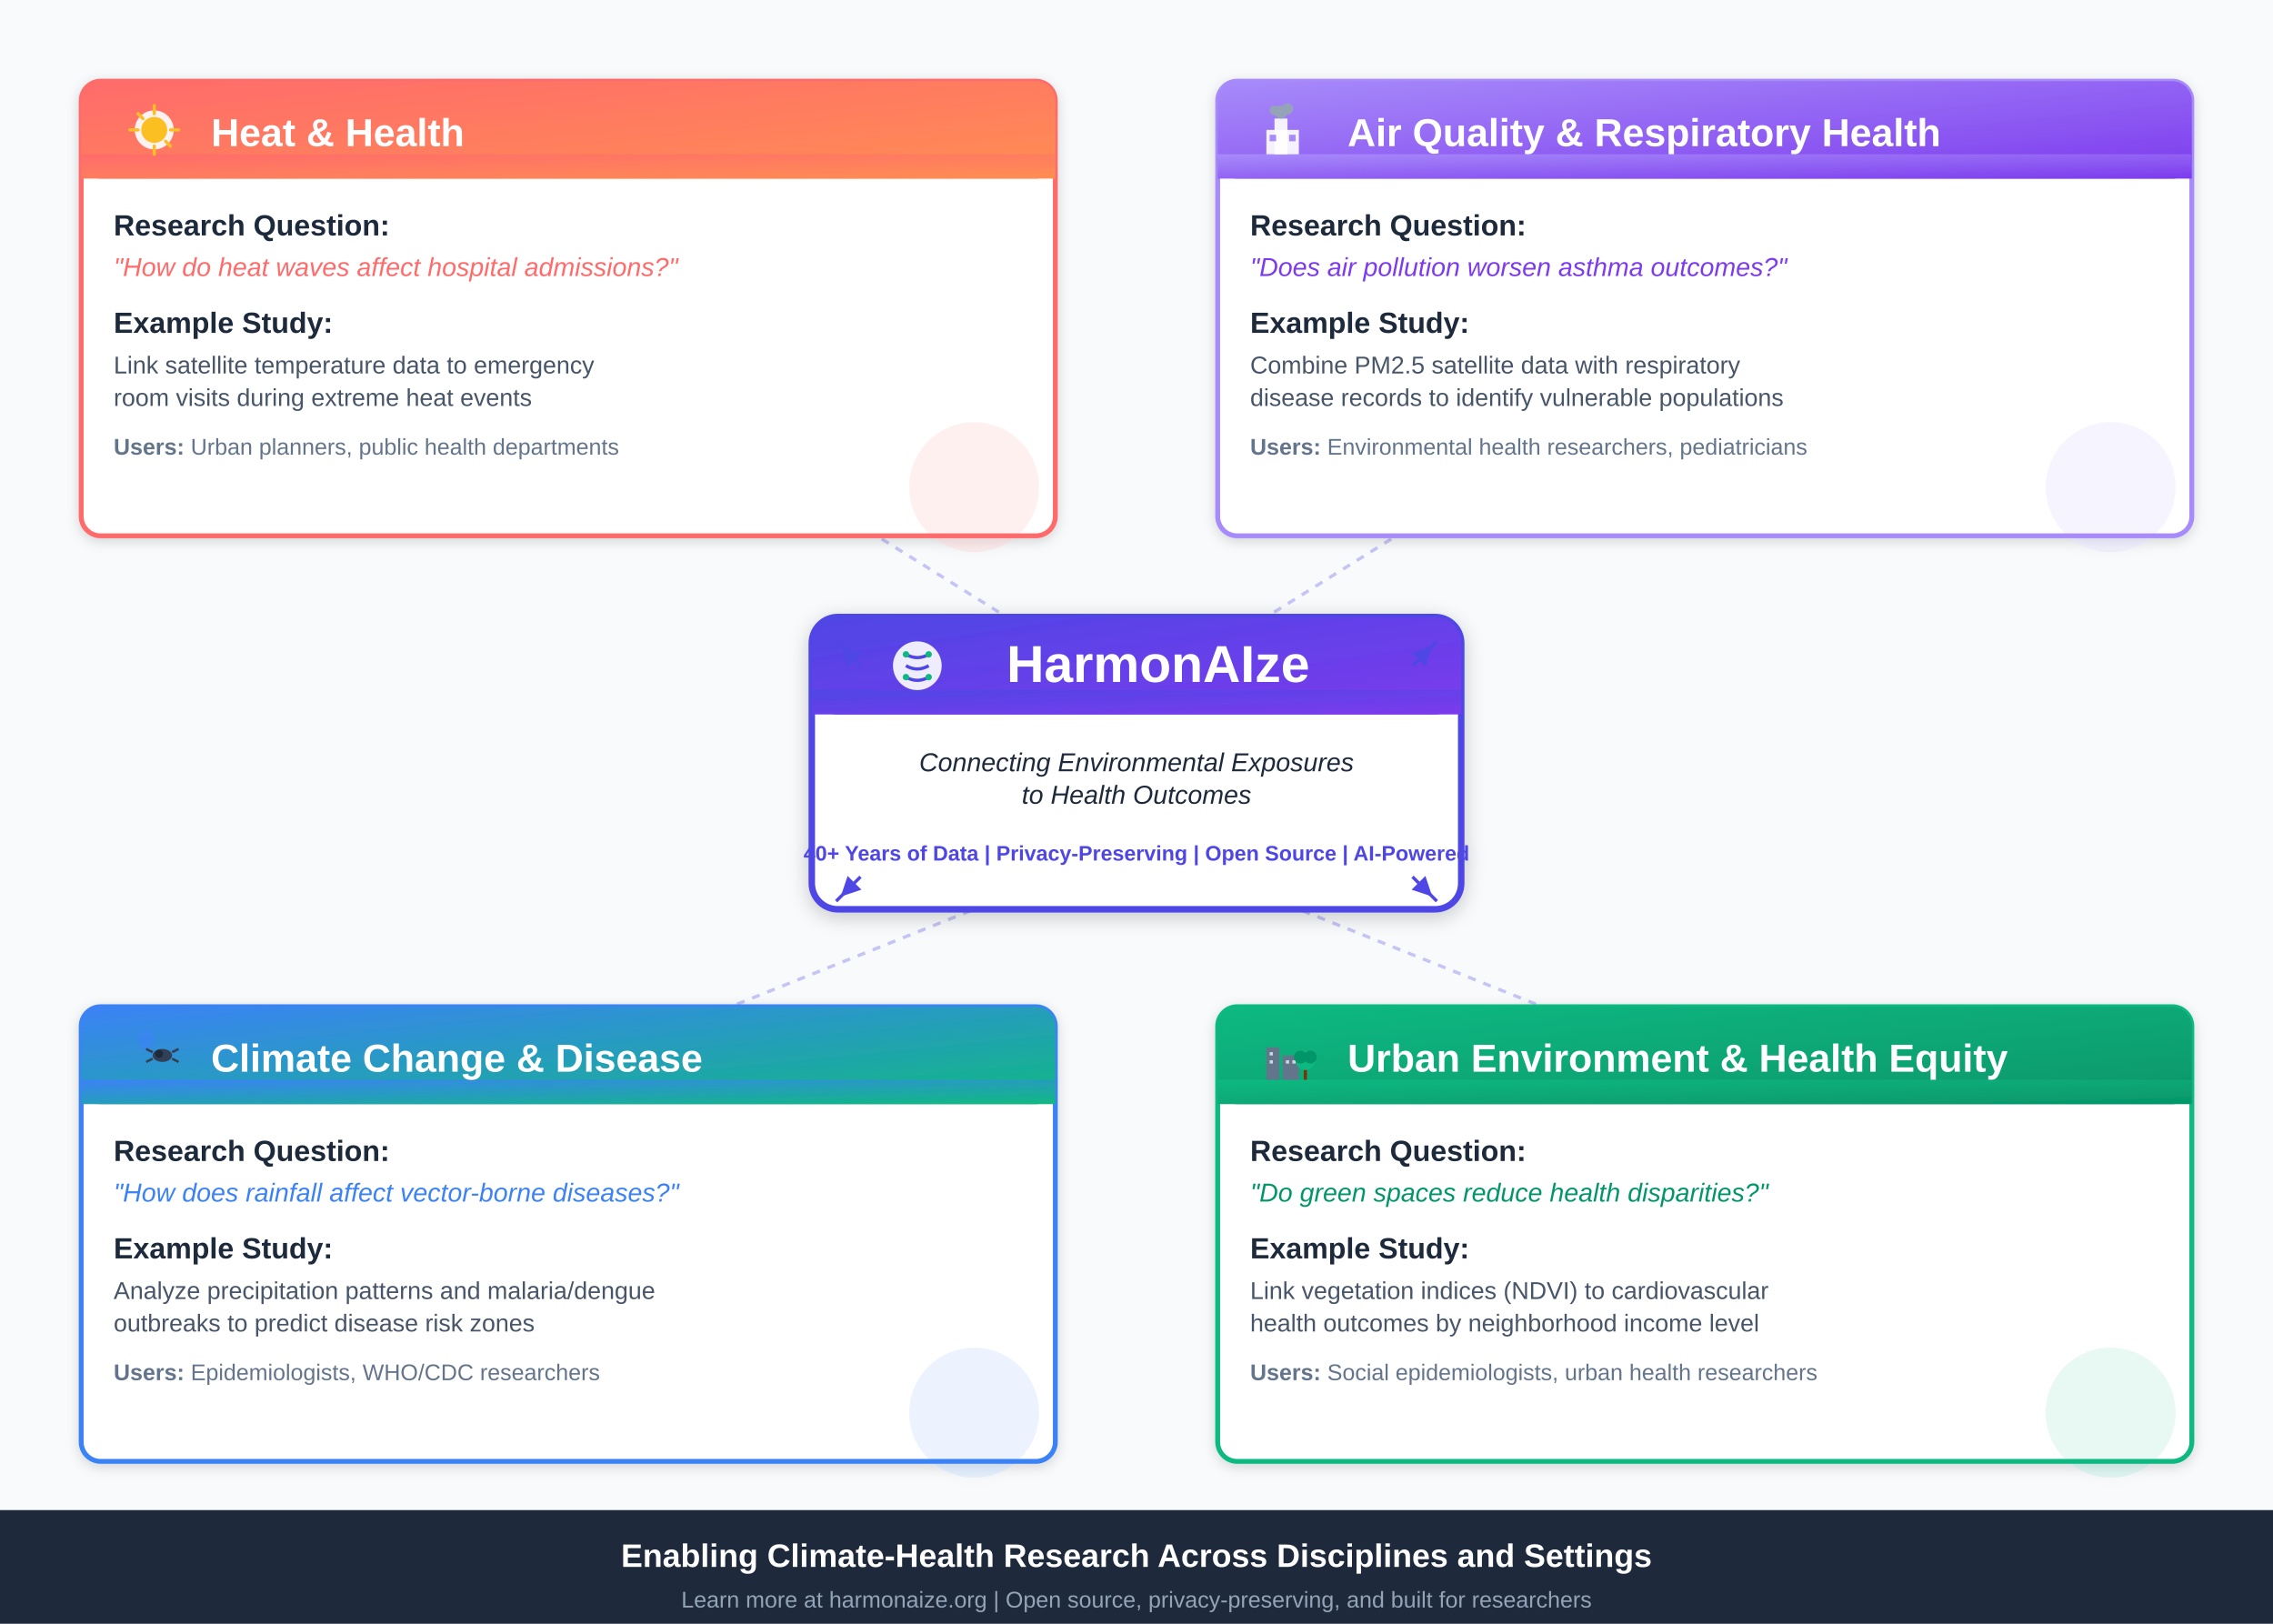
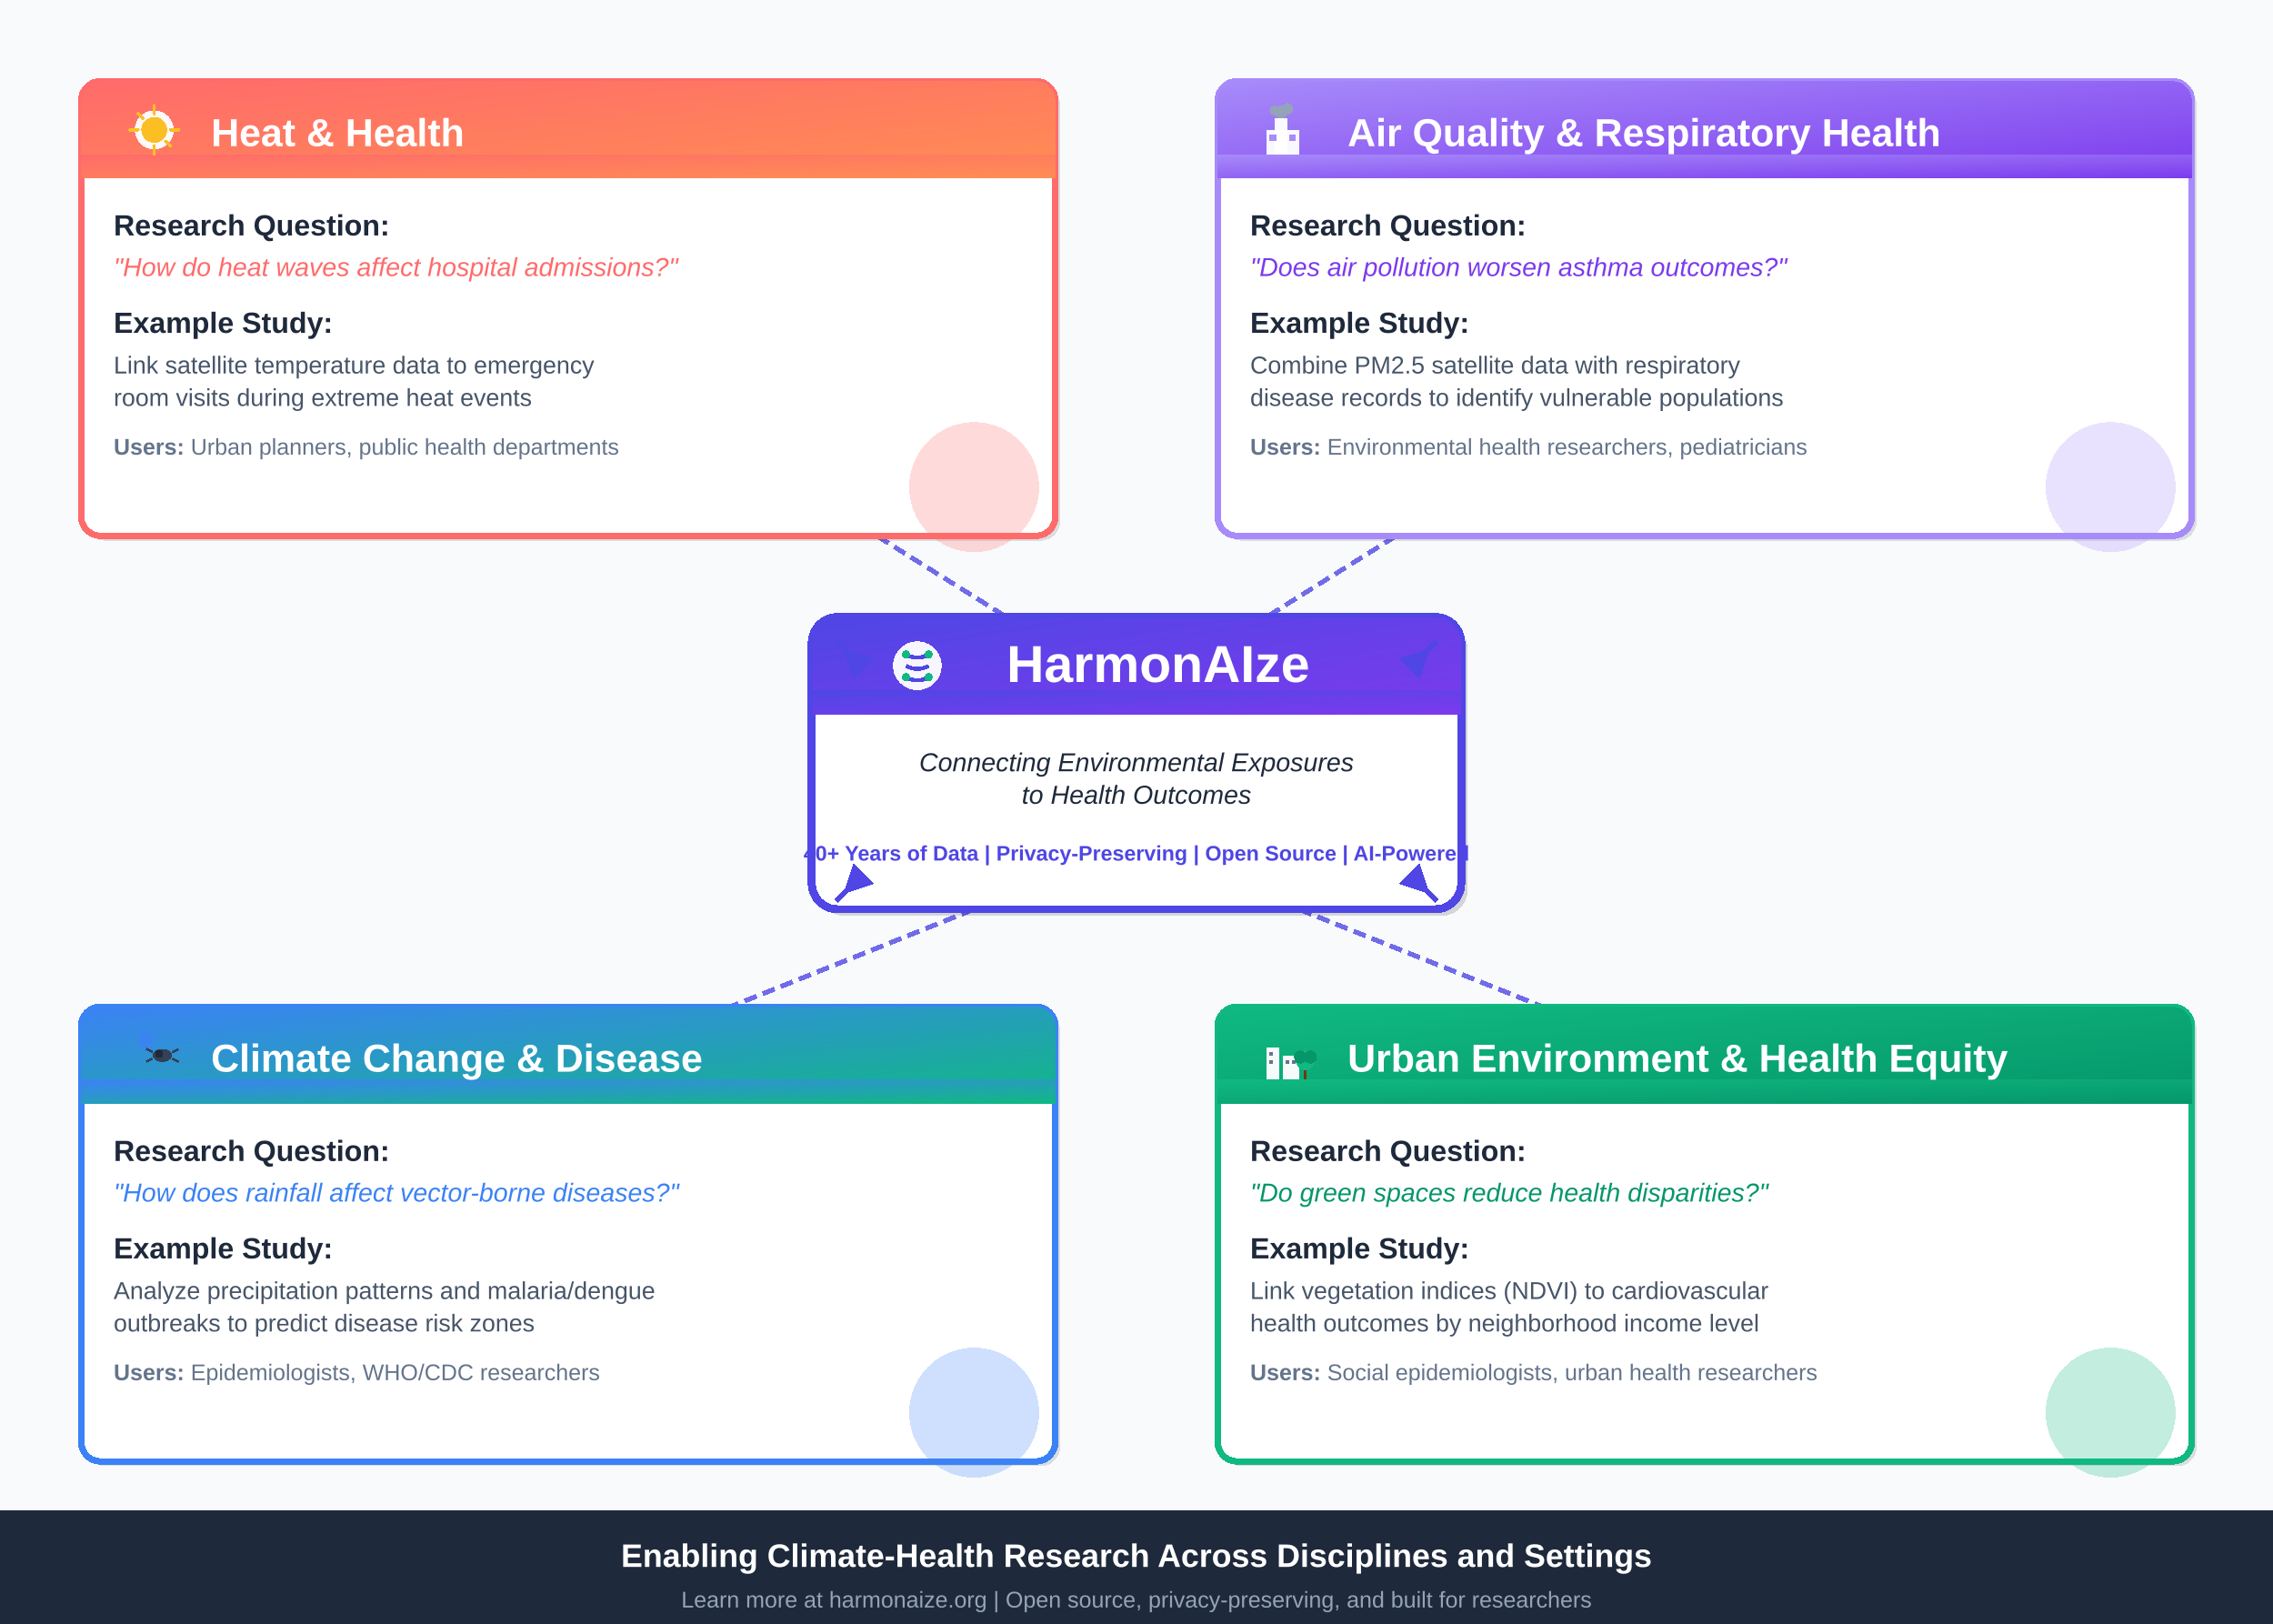
- <svg xmlns="http://www.w3.org/2000/svg" viewBox="0 0 1400 1000" role="img" aria-labelledby="title desc">
+ <svg xmlns="http://www.w3.org/2000/svg" viewBox="0 0 1400 1000" width="1400" height="1000" shape-rendering="crispEdges" role="img" aria-labelledby="title desc">
  <defs>
    <linearGradient id="heatGrad" x1="0%" y1="0%" x2="100%" y2="100%">
      <stop offset="0%" style="stop-color:#FF6B6B;stop-opacity:1" />
      <stop offset="100%" style="stop-color:#FF8E53;stop-opacity:1" />
    </linearGradient>
    <linearGradient id="airGrad" x1="0%" y1="0%" x2="100%" y2="100%">
      <stop offset="0%" style="stop-color:#A78BFA;stop-opacity:1" />
      <stop offset="100%" style="stop-color:#7C3AED;stop-opacity:1" />
    </linearGradient>
    <linearGradient id="climateGrad" x1="0%" y1="0%" x2="100%" y2="100%">
      <stop offset="0%" style="stop-color:#3B82F6;stop-opacity:1" />
      <stop offset="100%" style="stop-color:#10B981;stop-opacity:1" />
    </linearGradient>
    <linearGradient id="urbanGrad" x1="0%" y1="0%" x2="100%" y2="100%">
      <stop offset="0%" style="stop-color:#10B981;stop-opacity:1" />
      <stop offset="100%" style="stop-color:#059669;stop-opacity:1" />
    </linearGradient>
    <linearGradient id="centerGrad" x1="0%" y1="0%" x2="100%" y2="100%">
      <stop offset="0%" style="stop-color:#4F46E5;stop-opacity:1" />
      <stop offset="100%" style="stop-color:#7C3AED;stop-opacity:1" />
    </linearGradient>
-     <filter id="cardShadow" x="-20%" y="-20%" width="140%" height="140%">
-       <feGaussianBlur in="SourceAlpha" stdDeviation="4" />
-       <feOffset dx="0" dy="2" result="offsetblur" />
-       <feComponentTransfer>
-         <feFuncA type="linear" slope="0.15" />
-       </feComponentTransfer>
-       <feMerge>
-         <feMergeNode />
-         <feMergeNode in="SourceGraphic" />
-       </feMerge>
-     </filter>
-     <filter id="centerShadow" x="-20%" y="-20%" width="140%" height="140%">
-       <feGaussianBlur in="SourceAlpha" stdDeviation="6" />
-       <feOffset dx="0" dy="3" result="offsetblur" />
-       <feComponentTransfer>
-         <feFuncA type="linear" slope="0.2" />
-       </feComponentTransfer>
-       <feMerge>
-         <feMergeNode />
-         <feMergeNode in="SourceGraphic" />
-       </feMerge>
-     </filter>
+     <marker id="arrowhead" markerWidth="10" markerHeight="10" refX="8" refY="3" orient="auto">
+       <polygon points="0 0, 6 3, 0 6" fill="#4F46E5" />
+     </marker>
  </defs>
  <rect width="1400" height="1000" fill="#F8FAFC" />
-   <g id="connection-lines" opacity="0.3">
-     <line x1="700" y1="430" x2="300" y2="180" stroke="#4F46E5" stroke-width="2" stroke-dasharray="5,5" />
-     <line x1="700" y1="430" x2="1100" y2="180" stroke="#4F46E5" stroke-width="2" stroke-dasharray="5,5" />
-     <line x1="700" y1="520" x2="300" y2="680" stroke="#4F46E5" stroke-width="2" stroke-dasharray="5,5" />
-     <line x1="700" y1="520" x2="1100" y2="680" stroke="#4F46E5" stroke-width="2" stroke-dasharray="5,5" />
-   </g>
-   <g id="heat-health-quadrant" filter="url(#cardShadow)">
-     <rect x="50" y="50" width="600" height="280" rx="12" fill="white" stroke="#FF6B6B" stroke-width="3" />
+   <g id="connection-lines" opacity="0.8">
+     <line x1="700" y1="430" x2="300" y2="180" stroke="#4F46E5" stroke-width="3" stroke-dasharray="8,4" />
+     <line x1="700" y1="430" x2="1100" y2="180" stroke="#4F46E5" stroke-width="3" stroke-dasharray="8,4" />
+     <line x1="700" y1="520" x2="300" y2="680" stroke="#4F46E5" stroke-width="3" stroke-dasharray="8,4" />
+     <line x1="700" y1="520" x2="1100" y2="680" stroke="#4F46E5" stroke-width="3" stroke-dasharray="8,4" />
+   </g>
+   <g id="heat-health-quadrant">
+     <rect x="53" y="53" width="600" height="280" rx="12" fill="#000000" opacity="0.12" />
+     <rect x="50" y="50" width="600" height="280" rx="12" fill="white" stroke="#FF6B6B" stroke-width="4" shape-rendering="crispEdges" />
    <rect x="50" y="50" width="600" height="60" rx="12" fill="url(#heatGrad)" />
    <rect x="50" y="95" width="600" height="15" fill="url(#heatGrad)" />
    <g id="heat-icon" transform="translate(80, 65)">
-       <circle cx="15" cy="15" r="12" fill="#FFF" opacity="0.9" />
+       <circle cx="15" cy="15" r="12" fill="#FFF" opacity="0.95" />
      <circle cx="15" cy="15" r="8" fill="#FBBF24" />
      <line x1="15" y1="0" x2="15" y2="5" stroke="#FBBF24" stroke-width="2" stroke-linecap="round" />
      <line x1="15" y1="25" x2="15" y2="30" stroke="#FBBF24" stroke-width="2" stroke-linecap="round" />
      <line x1="0" y1="15" x2="5" y2="15" stroke="#FBBF24" stroke-width="2" stroke-linecap="round" />
      <line x1="25" y1="15" x2="30" y2="15" stroke="#FBBF24" stroke-width="2" stroke-linecap="round" />
      <line x1="5" y1="5" x2="8" y2="8" stroke="#FBBF24" stroke-width="2" stroke-linecap="round" />
      <line x1="22" y1="22" x2="25" y2="25" stroke="#FBBF24" stroke-width="2" stroke-linecap="round" />
    </g>
-     <text x="130" y="90" font-family="Arial, sans-serif" font-size="24" font-weight="bold" fill="white">
+     <text x="130" y="90" font-family="Arial, Helvetica, sans-serif" font-size="24" font-weight="bold" fill="white" text-rendering="geometricPrecision">
      Heat &amp; Health
    </text>
-     <text x="70" y="145" font-family="Arial, sans-serif" font-size="18" font-weight="bold" fill="#1E293B">
-       Research Question:
-     </text>
-     <text x="70" y="170" font-family="Arial, sans-serif" font-size="16" fill="#FF6B6B" font-style="italic">
+     <text x="70" y="145" font-family="Arial, Helvetica, sans-serif" font-size="18" font-weight="bold" fill="#1E293B" text-rendering="geometricPrecision">
+       Research Question:
+     </text>
+     <text x="70" y="170" font-family="Arial, Helvetica, sans-serif" font-size="16" fill="#FF6B6B" font-style="italic" text-rendering="geometricPrecision">
      "How do heat waves affect hospital admissions?"
    </text>
-     <text x="70" y="205" font-family="Arial, sans-serif" font-size="18" font-weight="bold" fill="#1E293B">
-       Example Study:
-     </text>
-     <text x="70" y="230" font-family="Arial, sans-serif" font-size="15" fill="#475569">
+     <text x="70" y="205" font-family="Arial, Helvetica, sans-serif" font-size="18" font-weight="bold" fill="#1E293B" text-rendering="geometricPrecision">
+       Example Study:
+     </text>
+     <text x="70" y="230" font-family="Arial, Helvetica, sans-serif" font-size="15" fill="#475569" text-rendering="geometricPrecision">
      <tspan x="70" dy="0">Link satellite temperature data to emergency</tspan>
      <tspan x="70" dy="20">room visits during extreme heat events</tspan>
    </text>
-     <text x="70" y="280" font-family="Arial, sans-serif" font-size="14" fill="#64748B">
+     <text x="70" y="280" font-family="Arial, Helvetica, sans-serif" font-size="14" fill="#64748B" text-rendering="geometricPrecision">
      <tspan font-weight="bold">Users:</tspan> Urban planners, public health departments
    </text>
-     <circle cx="600" cy="300" r="40" fill="#FF6B6B" opacity="0.1" />
-   </g>
-   <g id="air-quality-quadrant" filter="url(#cardShadow)">
-     <rect x="750" y="50" width="600" height="280" rx="12" fill="white" stroke="#A78BFA" stroke-width="3" />
+     <circle cx="600" cy="300" r="40" fill="#FF6B6B" opacity="0.25" />
+   </g>
+   <g id="air-quality-quadrant">
+     <rect x="753" y="53" width="600" height="280" rx="12" fill="#000000" opacity="0.12" />
+     <rect x="750" y="50" width="600" height="280" rx="12" fill="white" stroke="#A78BFA" stroke-width="4" shape-rendering="crispEdges" />
    <rect x="750" y="50" width="600" height="60" rx="12" fill="url(#airGrad)" />
    <rect x="750" y="95" width="600" height="15" fill="url(#airGrad)" />
    <g id="air-icon" transform="translate(780, 65)">
-       <rect x="0" y="15" width="20" height="15" fill="#FFF" opacity="0.9" />
-       <rect x="5" y="8" width="8" height="22" fill="#FFF" opacity="0.9" />
+       <rect x="0" y="15" width="20" height="15" fill="#FFF" opacity="0.95" />
+       <rect x="5" y="8" width="8" height="22" fill="#FFF" opacity="0.95" />
      <circle cx="9" cy="4" r="4" fill="#94A3B8" />
      <circle cx="13" cy="2" r="3.5" fill="#94A3B8" />
      <circle cx="5" cy="3" r="3" fill="#94A3B8" />
      <rect x="2" y="18" width="4" height="4" fill="#A78BFA" />
      <rect x="14" y="18" width="4" height="4" fill="#A78BFA" />
    </g>
-     <text x="830" y="90" font-family="Arial, sans-serif" font-size="24" font-weight="bold" fill="white">
+     <text x="830" y="90" font-family="Arial, Helvetica, sans-serif" font-size="24" font-weight="bold" fill="white" text-rendering="geometricPrecision">
      Air Quality &amp; Respiratory Health
    </text>
-     <text x="770" y="145" font-family="Arial, sans-serif" font-size="18" font-weight="bold" fill="#1E293B">
-       Research Question:
-     </text>
-     <text x="770" y="170" font-family="Arial, sans-serif" font-size="16" fill="#7C3AED" font-style="italic">
+     <text x="770" y="145" font-family="Arial, Helvetica, sans-serif" font-size="18" font-weight="bold" fill="#1E293B" text-rendering="geometricPrecision">
+       Research Question:
+     </text>
+     <text x="770" y="170" font-family="Arial, Helvetica, sans-serif" font-size="16" fill="#7C3AED" font-style="italic" text-rendering="geometricPrecision">
      "Does air pollution worsen asthma outcomes?"
    </text>
-     <text x="770" y="205" font-family="Arial, sans-serif" font-size="18" font-weight="bold" fill="#1E293B">
-       Example Study:
-     </text>
-     <text x="770" y="230" font-family="Arial, sans-serif" font-size="15" fill="#475569">
+     <text x="770" y="205" font-family="Arial, Helvetica, sans-serif" font-size="18" font-weight="bold" fill="#1E293B" text-rendering="geometricPrecision">
+       Example Study:
+     </text>
+     <text x="770" y="230" font-family="Arial, Helvetica, sans-serif" font-size="15" fill="#475569" text-rendering="geometricPrecision">
      <tspan x="770" dy="0">Combine PM2.5 satellite data with respiratory</tspan>
      <tspan x="770" dy="20">disease records to identify vulnerable populations</tspan>
    </text>
-     <text x="770" y="280" font-family="Arial, sans-serif" font-size="14" fill="#64748B">
+     <text x="770" y="280" font-family="Arial, Helvetica, sans-serif" font-size="14" fill="#64748B" text-rendering="geometricPrecision">
      <tspan font-weight="bold">Users:</tspan> Environmental health researchers, pediatricians
    </text>
-     <circle cx="1300" cy="300" r="40" fill="#A78BFA" opacity="0.1" />
-   </g>
-   <g id="center-hub" filter="url(#centerShadow)">
-     <rect x="500" y="380" width="400" height="180" rx="16" fill="white" stroke="#4F46E5" stroke-width="4" />
+     <circle cx="1300" cy="300" r="40" fill="#A78BFA" opacity="0.25" />
+   </g>
+   <g id="center-hub">
+     <rect x="504" y="384" width="400" height="180" rx="16" fill="#000000" opacity="0.15" />
+     <rect x="500" y="380" width="400" height="180" rx="16" fill="white" stroke="#4F46E5" stroke-width="5" shape-rendering="crispEdges" />
    <rect x="500" y="380" width="400" height="60" rx="16" fill="url(#centerGrad)" />
    <rect x="500" y="425" width="400" height="15" fill="url(#centerGrad)" />
    <g id="harmonaize-icon" transform="translate(550, 395)">
-       <circle cx="15" cy="15" r="15" fill="white" opacity="0.9" />
-       <path d="M 8 8 Q 15 12 22 8" stroke="#4F46E5" stroke-width="2" fill="none" />
-       <path d="M 8 15 Q 15 19 22 15" stroke="#4F46E5" stroke-width="2" fill="none" />
-       <path d="M 8 22 Q 15 26 22 22" stroke="#4F46E5" stroke-width="2" fill="none" />
-       <circle cx="8" cy="8" r="2" fill="#10B981" />
-       <circle cx="22" cy="8" r="2" fill="#10B981" />
-       <circle cx="8" cy="22" r="2" fill="#10B981" />
-       <circle cx="22" cy="22" r="2" fill="#10B981" />
-     </g>
-     <text x="620" y="420" font-family="Arial, sans-serif" font-size="32" font-weight="bold" fill="white">
+       <circle cx="15" cy="15" r="15" fill="white" opacity="0.95" />
+       <path d="M 8 8 Q 15 12 22 8" stroke="#4F46E5" stroke-width="2.5" fill="none" />
+       <path d="M 8 15 Q 15 19 22 15" stroke="#4F46E5" stroke-width="2.5" fill="none" />
+       <path d="M 8 22 Q 15 26 22 22" stroke="#4F46E5" stroke-width="2.5" fill="none" />
+       <circle cx="8" cy="8" r="2.5" fill="#10B981" />
+       <circle cx="22" cy="8" r="2.5" fill="#10B981" />
+       <circle cx="8" cy="22" r="2.5" fill="#10B981" />
+       <circle cx="22" cy="22" r="2.5" fill="#10B981" />
+     </g>
+     <text x="620" y="420" font-family="Arial, Helvetica, sans-serif" font-size="32" font-weight="bold" fill="white" text-rendering="geometricPrecision">
      HarmonAIze
    </text>
-     <text x="700" y="475" font-family="Arial, sans-serif" font-size="16" fill="#1E293B" text-anchor="middle" font-style="italic">
+     <text x="700" y="475" font-family="Arial, Helvetica, sans-serif" font-size="16" fill="#1E293B" text-anchor="middle" font-style="italic" text-rendering="geometricPrecision">
      Connecting Environmental Exposures
    </text>
-     <text x="700" y="495" font-family="Arial, sans-serif" font-size="16" fill="#1E293B" text-anchor="middle" font-style="italic">
+     <text x="700" y="495" font-family="Arial, Helvetica, sans-serif" font-size="16" fill="#1E293B" text-anchor="middle" font-style="italic" text-rendering="geometricPrecision">
      to Health Outcomes
    </text>
    <g id="arrow-nw" transform="translate(530, 410)">
-       <path d="M 0 0 L -15 -15" stroke="#4F46E5" stroke-width="2" marker-end="url(#arrowhead)" />
+       <path d="M 0 0 L -15 -15" stroke="#4F46E5" stroke-width="3" marker-end="url(#arrowhead)" />
    </g>
    <g id="arrow-ne" transform="translate(870, 410)">
-       <path d="M 0 0 L 15 -15" stroke="#4F46E5" stroke-width="2" marker-end="url(#arrowhead)" />
+       <path d="M 0 0 L 15 -15" stroke="#4F46E5" stroke-width="3" marker-end="url(#arrowhead)" />
    </g>
    <g id="arrow-sw" transform="translate(530, 540)">
-       <path d="M 0 0 L -15 15" stroke="#4F46E5" stroke-width="2" marker-end="url(#arrowhead)" />
+       <path d="M 0 0 L -15 15" stroke="#4F46E5" stroke-width="3" marker-end="url(#arrowhead)" />
    </g>
    <g id="arrow-se" transform="translate(870, 540)">
-       <path d="M 0 0 L 15 15" stroke="#4F46E5" stroke-width="2" marker-end="url(#arrowhead)" />
-     </g>
-     <text x="700" y="530" font-family="Arial, sans-serif" font-size="13" fill="#4F46E5" text-anchor="middle" font-weight="bold">
+       <path d="M 0 0 L 15 15" stroke="#4F46E5" stroke-width="3" marker-end="url(#arrowhead)" />
+     </g>
+     <text x="700" y="530" font-family="Arial, Helvetica, sans-serif" font-size="13" fill="#4F46E5" text-anchor="middle" font-weight="bold" text-rendering="geometricPrecision">
      40+ Years of Data | Privacy-Preserving | Open Source | AI-Powered
    </text>
  </g>
-   <defs>
-     <marker id="arrowhead" markerWidth="10" markerHeight="10" refX="8" refY="3" orient="auto">
-       <polygon points="0 0, 6 3, 0 6" fill="#4F46E5" />
-     </marker>
-   </defs>
-   <g id="climate-disease-quadrant" filter="url(#cardShadow)">
-     <rect x="50" y="620" width="600" height="280" rx="12" fill="white" stroke="#3B82F6" stroke-width="3" />
+   <g id="climate-disease-quadrant">
+     <rect x="53" y="623" width="600" height="280" rx="12" fill="#000000" opacity="0.12" />
+     <rect x="50" y="620" width="600" height="280" rx="12" fill="white" stroke="#3B82F6" stroke-width="4" shape-rendering="crispEdges" />
    <rect x="50" y="620" width="600" height="60" rx="12" fill="url(#climateGrad)" />
    <rect x="50" y="665" width="600" height="15" fill="url(#climateGrad)" />
    <g id="climate-icon" transform="translate(80, 635)">
-       <path d="M 5 5 Q 5 0 10 0 Q 15 0 15 5 Q 15 10 10 12 Q 5 10 5 5" fill="#3B82F6" opacity="0.6" />
+       <path d="M 5 5 Q 5 0 10 0 Q 15 0 15 5 Q 15 10 10 12 Q 5 10 5 5" fill="#3B82F6" opacity="0.7" />
      <ellipse cx="20" cy="15" rx="6" ry="4" fill="#334155" />
      <circle cx="18" cy="14" r="2.5" fill="#1E293B" />
      <line x1="14" y1="13" x2="10" y2="11" stroke="#334155" stroke-width="1.5" />
      <line x1="14" y1="17" x2="10" y2="19" stroke="#334155" stroke-width="1.5" />
      <line x1="26" y1="13" x2="30" y2="11" stroke="#334155" stroke-width="1.5" />
      <line x1="26" y1="17" x2="30" y2="19" stroke="#334155" stroke-width="1.5" />
    </g>
-     <text x="130" y="660" font-family="Arial, sans-serif" font-size="24" font-weight="bold" fill="white">
+     <text x="130" y="660" font-family="Arial, Helvetica, sans-serif" font-size="24" font-weight="bold" fill="white" text-rendering="geometricPrecision">
      Climate Change &amp; Disease
    </text>
-     <text x="70" y="715" font-family="Arial, sans-serif" font-size="18" font-weight="bold" fill="#1E293B">
-       Research Question:
-     </text>
-     <text x="70" y="740" font-family="Arial, sans-serif" font-size="16" fill="#3B82F6" font-style="italic">
+     <text x="70" y="715" font-family="Arial, Helvetica, sans-serif" font-size="18" font-weight="bold" fill="#1E293B" text-rendering="geometricPrecision">
+       Research Question:
+     </text>
+     <text x="70" y="740" font-family="Arial, Helvetica, sans-serif" font-size="16" fill="#3B82F6" font-style="italic" text-rendering="geometricPrecision">
      "How does rainfall affect vector-borne diseases?"
    </text>
-     <text x="70" y="775" font-family="Arial, sans-serif" font-size="18" font-weight="bold" fill="#1E293B">
-       Example Study:
-     </text>
-     <text x="70" y="800" font-family="Arial, sans-serif" font-size="15" fill="#475569">
+     <text x="70" y="775" font-family="Arial, Helvetica, sans-serif" font-size="18" font-weight="bold" fill="#1E293B" text-rendering="geometricPrecision">
+       Example Study:
+     </text>
+     <text x="70" y="800" font-family="Arial, Helvetica, sans-serif" font-size="15" fill="#475569" text-rendering="geometricPrecision">
      <tspan x="70" dy="0">Analyze precipitation patterns and malaria/dengue</tspan>
      <tspan x="70" dy="20">outbreaks to predict disease risk zones</tspan>
    </text>
-     <text x="70" y="850" font-family="Arial, sans-serif" font-size="14" fill="#64748B">
+     <text x="70" y="850" font-family="Arial, Helvetica, sans-serif" font-size="14" fill="#64748B" text-rendering="geometricPrecision">
      <tspan font-weight="bold">Users:</tspan> Epidemiologists, WHO/CDC researchers
    </text>
-     <circle cx="600" cy="870" r="40" fill="#3B82F6" opacity="0.1" />
-   </g>
-   <g id="urban-equity-quadrant" filter="url(#cardShadow)">
-     <rect x="750" y="620" width="600" height="280" rx="12" fill="white" stroke="#10B981" stroke-width="3" />
+     <circle cx="600" cy="870" r="40" fill="#3B82F6" opacity="0.25" />
+   </g>
+   <g id="urban-equity-quadrant">
+     <rect x="753" y="623" width="600" height="280" rx="12" fill="#000000" opacity="0.12" />
+     <rect x="750" y="620" width="600" height="280" rx="12" fill="white" stroke="#10B981" stroke-width="4" shape-rendering="crispEdges" />
    <rect x="750" y="620" width="600" height="60" rx="12" fill="url(#urbanGrad)" />
    <rect x="750" y="665" width="600" height="15" fill="url(#urbanGrad)" />
    <g id="urban-icon" transform="translate(780, 635)">
-       <rect x="0" y="10" width="8" height="20" fill="#64748B" />
-       <rect x="10" y="15" width="10" height="15" fill="#64748B" />
-       <rect x="2" y="13" width="2" height="2" fill="#FFF" opacity="0.7" />
-       <rect x="2" y="18" width="2" height="2" fill="#FFF" opacity="0.7" />
-       <rect x="12" y="18" width="2" height="2" fill="#FFF" opacity="0.7" />
-       <rect x="16" y="18" width="2" height="2" fill="#FFF" opacity="0.7" />
+       <rect x="0" y="10" width="8" height="20" fill="#FFF" opacity="0.95" />
+       <rect x="10" y="15" width="10" height="15" fill="#FFF" opacity="0.95" />
+       <rect x="2" y="13" width="2" height="2" fill="#64748B" />
+       <rect x="2" y="18" width="2" height="2" fill="#64748B" />
+       <rect x="12" y="18" width="2" height="2" fill="#64748B" />
+       <rect x="16" y="18" width="2" height="2" fill="#64748B" />
      <rect x="23" y="20" width="2" height="10" fill="#78350F" />
      <circle cx="24" cy="18" r="6" fill="#10B981" />
      <circle cx="21" cy="16" r="4" fill="#059669" />
      <circle cx="27" cy="16" r="4" fill="#059669" />
    </g>
-     <text x="830" y="660" font-family="Arial, sans-serif" font-size="24" font-weight="bold" fill="white">
+     <text x="830" y="660" font-family="Arial, Helvetica, sans-serif" font-size="24" font-weight="bold" fill="white" text-rendering="geometricPrecision">
      Urban Environment &amp; Health Equity
    </text>
-     <text x="770" y="715" font-family="Arial, sans-serif" font-size="18" font-weight="bold" fill="#1E293B">
-       Research Question:
-     </text>
-     <text x="770" y="740" font-family="Arial, sans-serif" font-size="16" fill="#059669" font-style="italic">
+     <text x="770" y="715" font-family="Arial, Helvetica, sans-serif" font-size="18" font-weight="bold" fill="#1E293B" text-rendering="geometricPrecision">
+       Research Question:
+     </text>
+     <text x="770" y="740" font-family="Arial, Helvetica, sans-serif" font-size="16" fill="#059669" font-style="italic" text-rendering="geometricPrecision">
      "Do green spaces reduce health disparities?"
    </text>
-     <text x="770" y="775" font-family="Arial, sans-serif" font-size="18" font-weight="bold" fill="#1E293B">
-       Example Study:
-     </text>
-     <text x="770" y="800" font-family="Arial, sans-serif" font-size="15" fill="#475569">
+     <text x="770" y="775" font-family="Arial, Helvetica, sans-serif" font-size="18" font-weight="bold" fill="#1E293B" text-rendering="geometricPrecision">
+       Example Study:
+     </text>
+     <text x="770" y="800" font-family="Arial, Helvetica, sans-serif" font-size="15" fill="#475569" text-rendering="geometricPrecision">
      <tspan x="770" dy="0">Link vegetation indices (NDVI) to cardiovascular</tspan>
      <tspan x="770" dy="20">health outcomes by neighborhood income level</tspan>
    </text>
-     <text x="770" y="850" font-family="Arial, sans-serif" font-size="14" fill="#64748B">
+     <text x="770" y="850" font-family="Arial, Helvetica, sans-serif" font-size="14" fill="#64748B" text-rendering="geometricPrecision">
      <tspan font-weight="bold">Users:</tspan> Social epidemiologists, urban health researchers
    </text>
-     <circle cx="1300" cy="870" r="40" fill="#10B981" opacity="0.1" />
+     <circle cx="1300" cy="870" r="40" fill="#10B981" opacity="0.25" />
  </g>
  <g id="bottom-banner">
    <rect x="0" y="930" width="1400" height="70" fill="#1E293B" />
-     <text x="700" y="965" font-family="Arial, sans-serif" font-size="20" fill="white" text-anchor="middle" font-weight="bold">
+     <text x="700" y="965" font-family="Arial, Helvetica, sans-serif" font-size="20" fill="white" text-anchor="middle" font-weight="bold" text-rendering="geometricPrecision">
      Enabling Climate-Health Research Across Disciplines and Settings
    </text>
-     <text x="700" y="990" font-family="Arial, sans-serif" font-size="14" fill="#94A3B8" text-anchor="middle">
+     <text x="700" y="990" font-family="Arial, Helvetica, sans-serif" font-size="14" fill="#94A3B8" text-anchor="middle" text-rendering="geometricPrecision">
      Learn more at harmonaize.org | Open source, privacy-preserving, and built for researchers
    </text>
  </g>
</svg>
